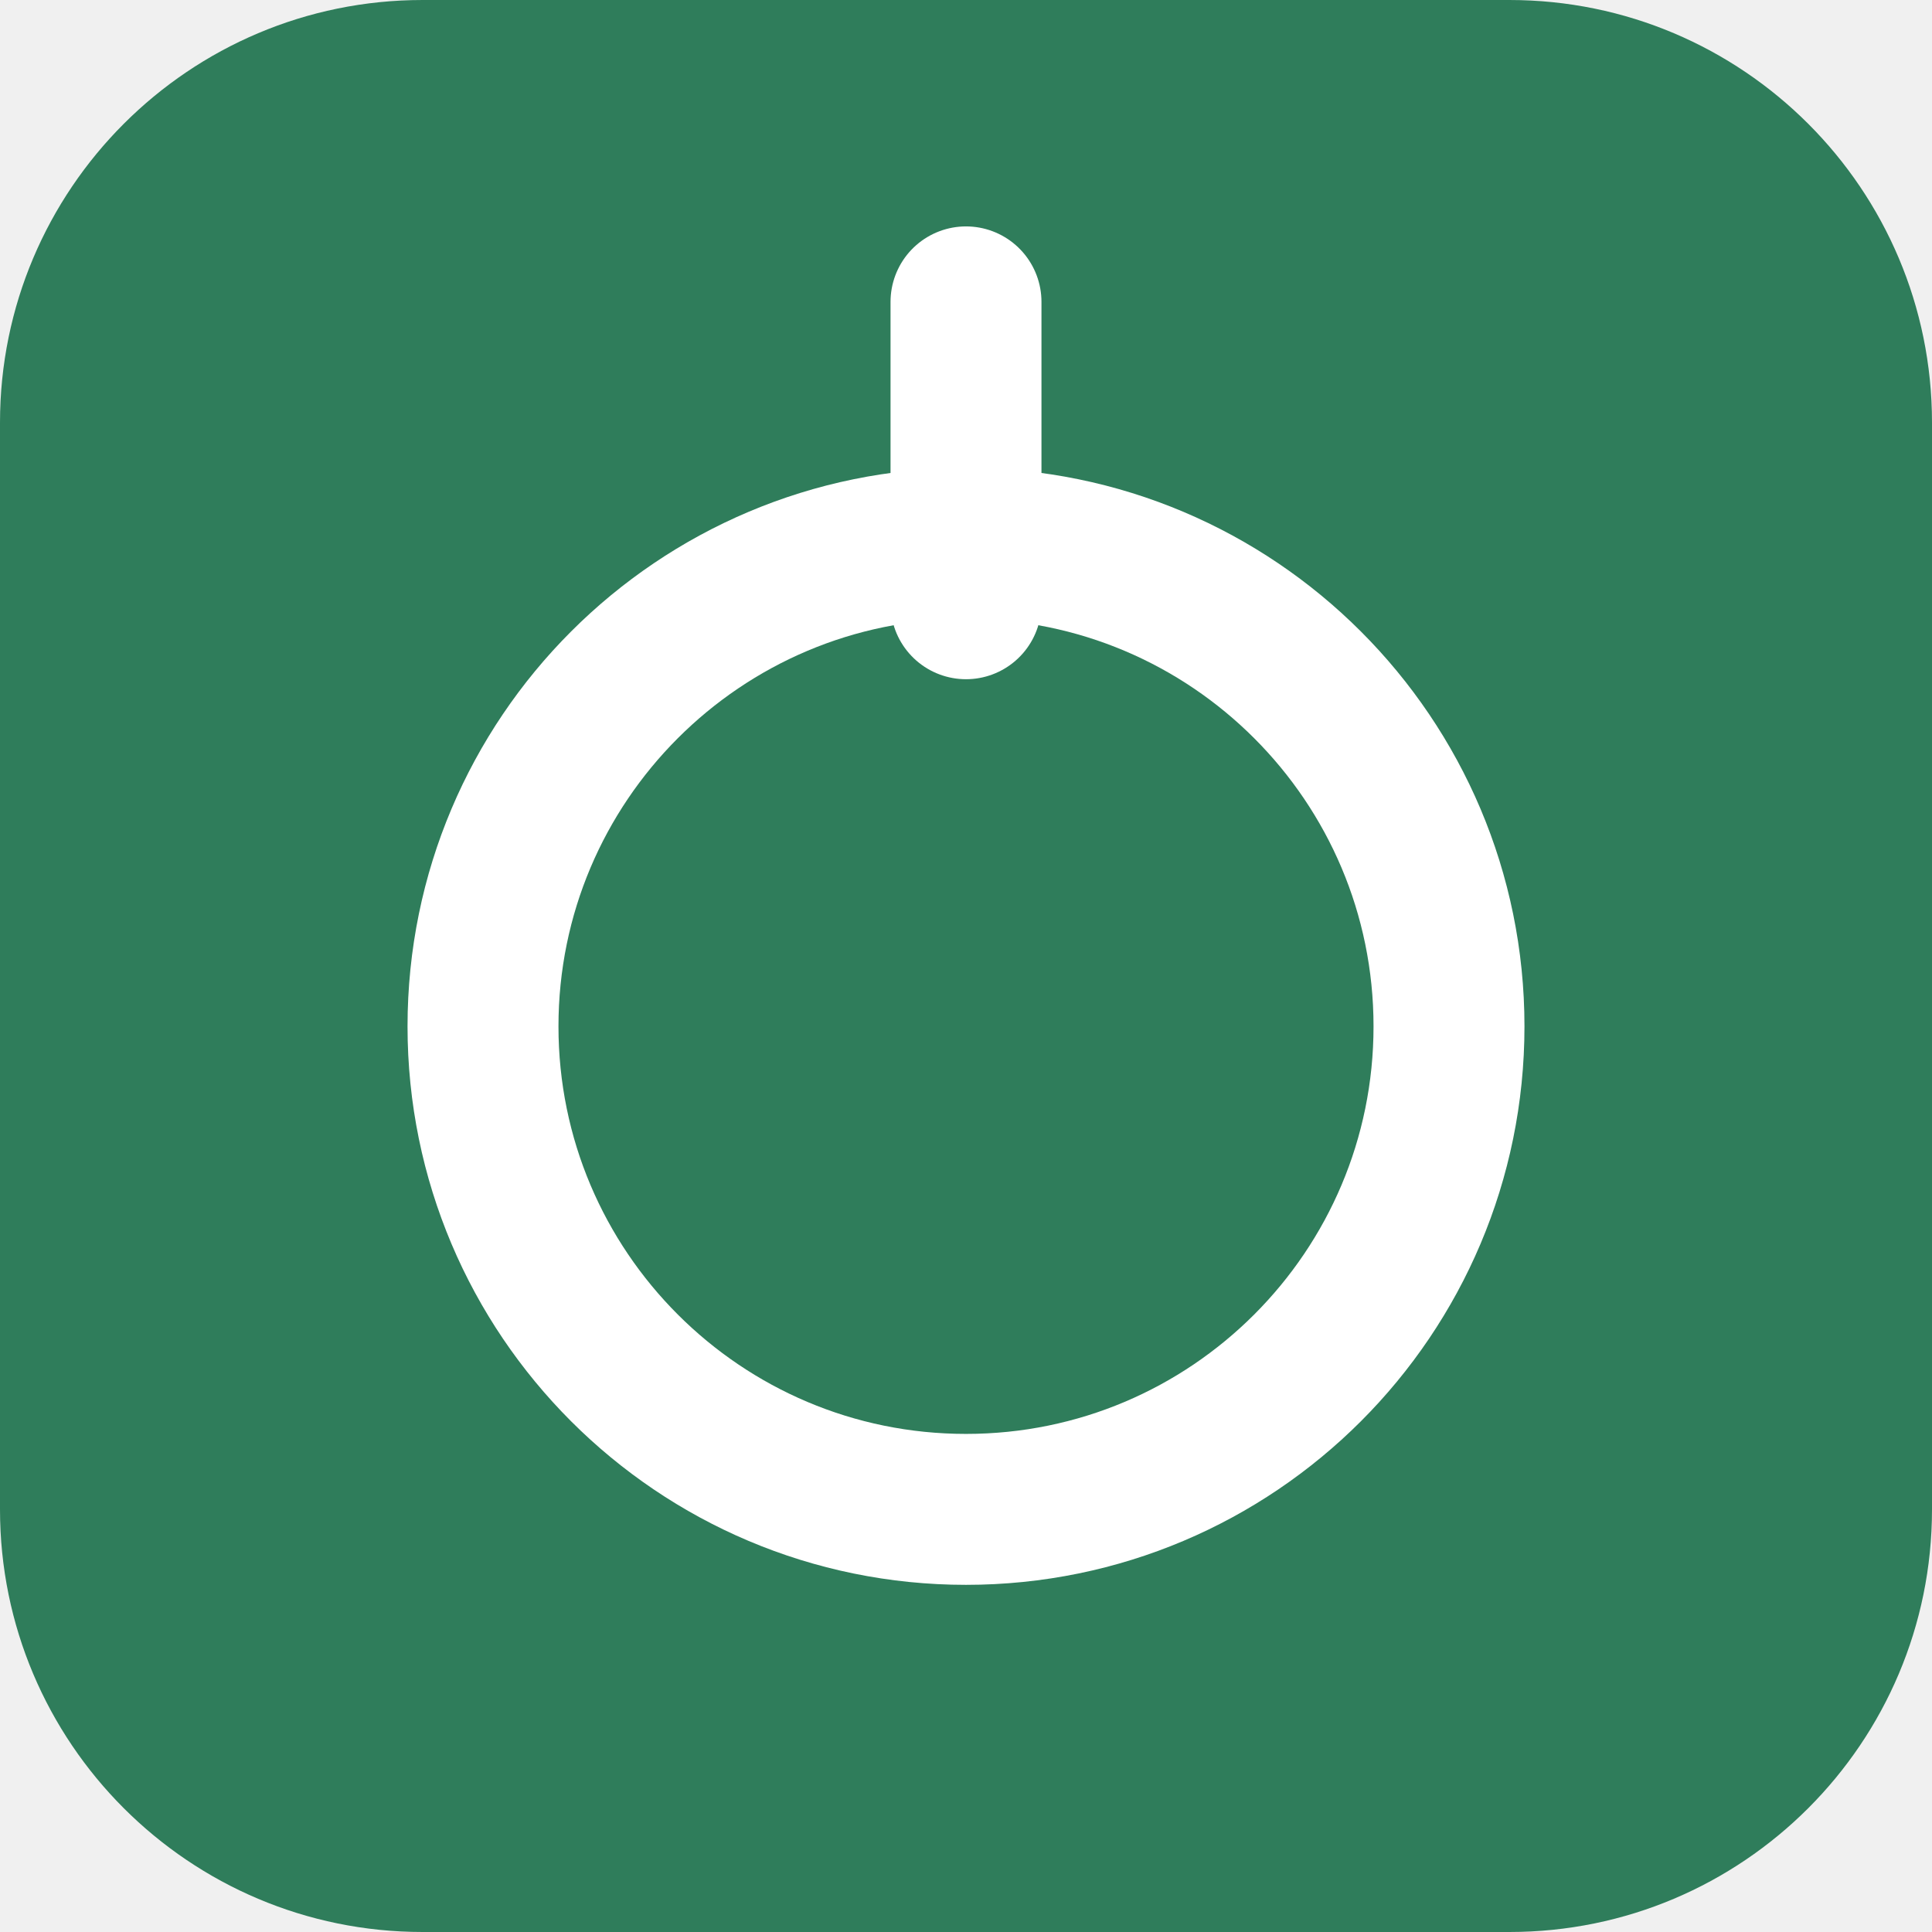
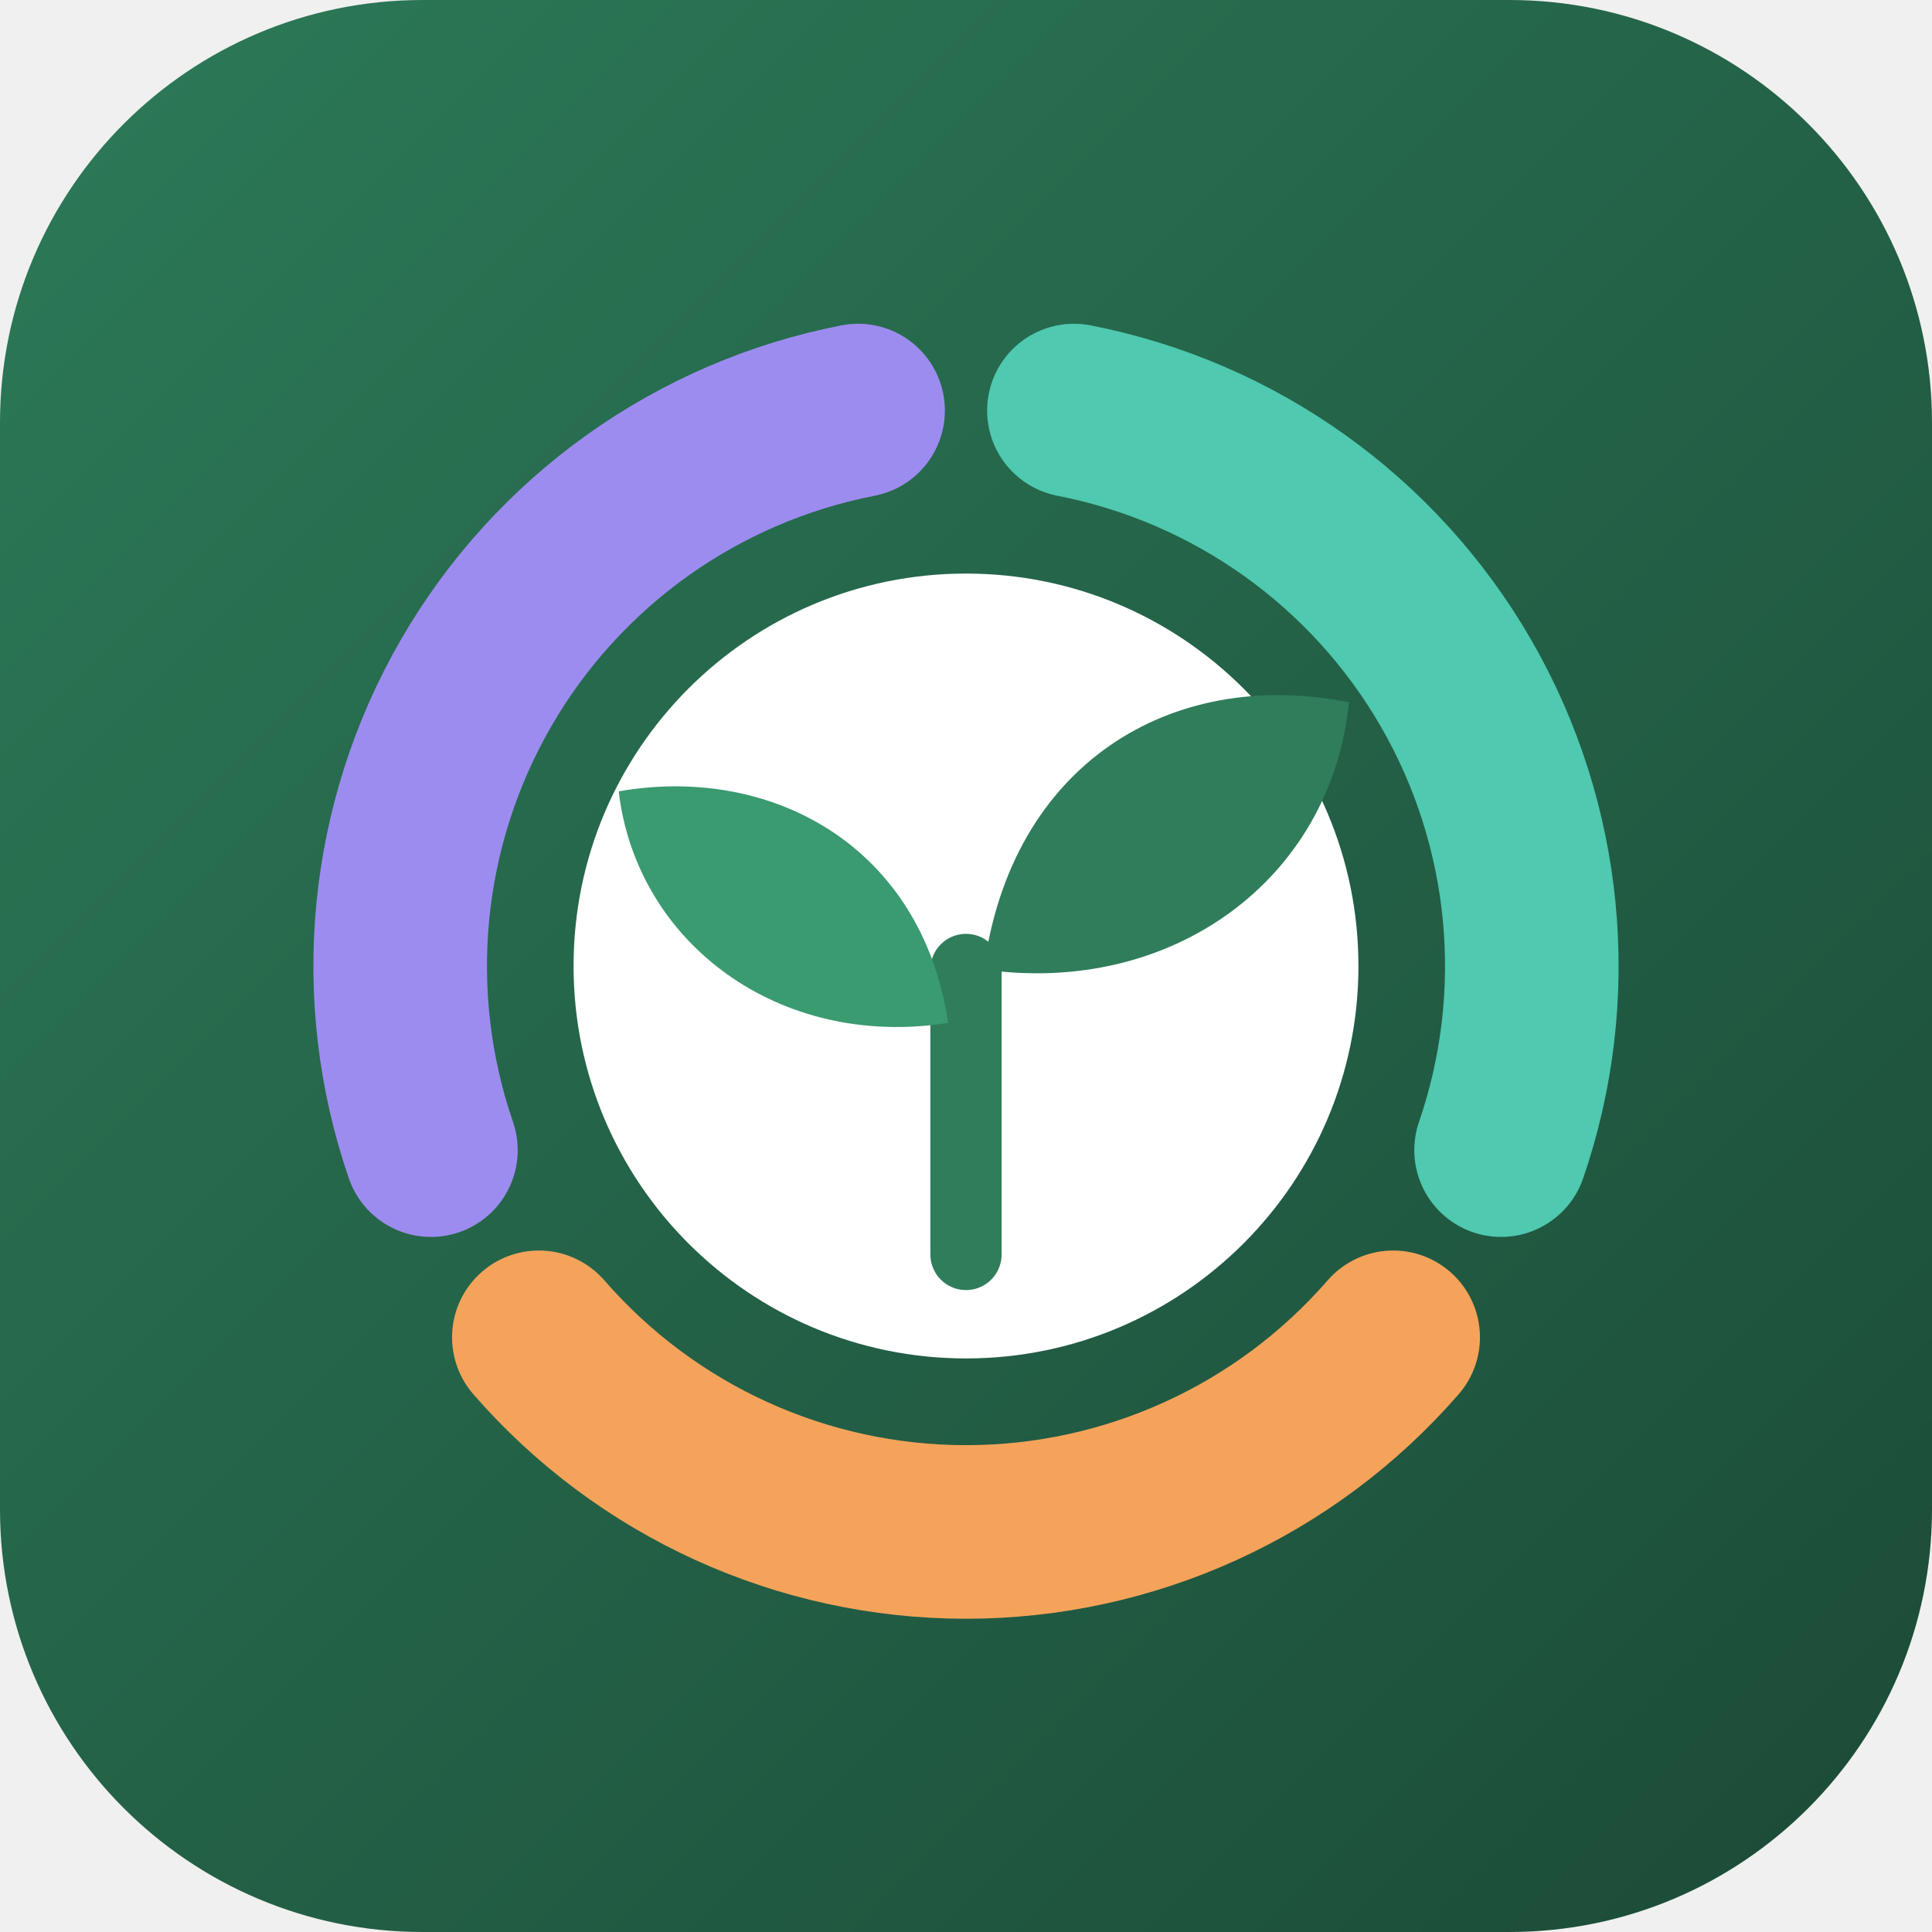
- <svg xmlns="http://www.w3.org/2000/svg" viewBox="0 0 64 64">
-   <rect width="64" height="64" rx="14" fill="#2f7d5b" />
-   <circle cx="32" cy="34" r="16" fill="none" stroke="#fff" stroke-width="5" />
-   <path d="M32 10v10" stroke="#fff" stroke-width="5" stroke-linecap="round" />
+ <svg xmlns="http://www.w3.org/2000/svg" viewBox="0 0 512 512">
+   <defs>
+     <linearGradient id="bg" x1="0" y1="0" x2="1" y2="1">
+       <stop offset="0" stop-color="#2c7a58" />
+       <stop offset="1" stop-color="#1b4a37" />
+     </linearGradient>
+   </defs>
+   <rect width="512" height="512" rx="112" fill="url(#bg)" />
+   <path d="M284.6 108.8A150 150 0 0 1 397.8 304.8" stroke="#4fc9b0" stroke-width="46" stroke-linecap="round" fill="none" />
+   <path d="M369.2 354.4A150 150 0 0 1 142.8 354.4" stroke="#f5a35a" stroke-width="46" stroke-linecap="round" fill="none" />
+   <path d="M114.2 304.8A150 150 0 0 1 227.4 108.8" stroke="#9d8cf0" stroke-width="46" stroke-linecap="round" fill="none" />
+   <circle cx="256" cy="256" r="104" fill="#ffffff" />
+   <g transform="translate(256 264) scale(1.18)">
+     <path d="M0 58V-6" stroke="#2f7d5b" stroke-width="16" stroke-linecap="round" fill="none" />
+     <path d="M-4 6C-10 -34 -44 -52 -78 -46C-74 -12 -42 12 -4 6Z" fill="#3a9a70" />
+     <path d="M4 -6C10 -52 46 -74 86 -66C82 -26 46 0 4 -6Z" fill="#2f7d5b" />
+   </g>
</svg>
